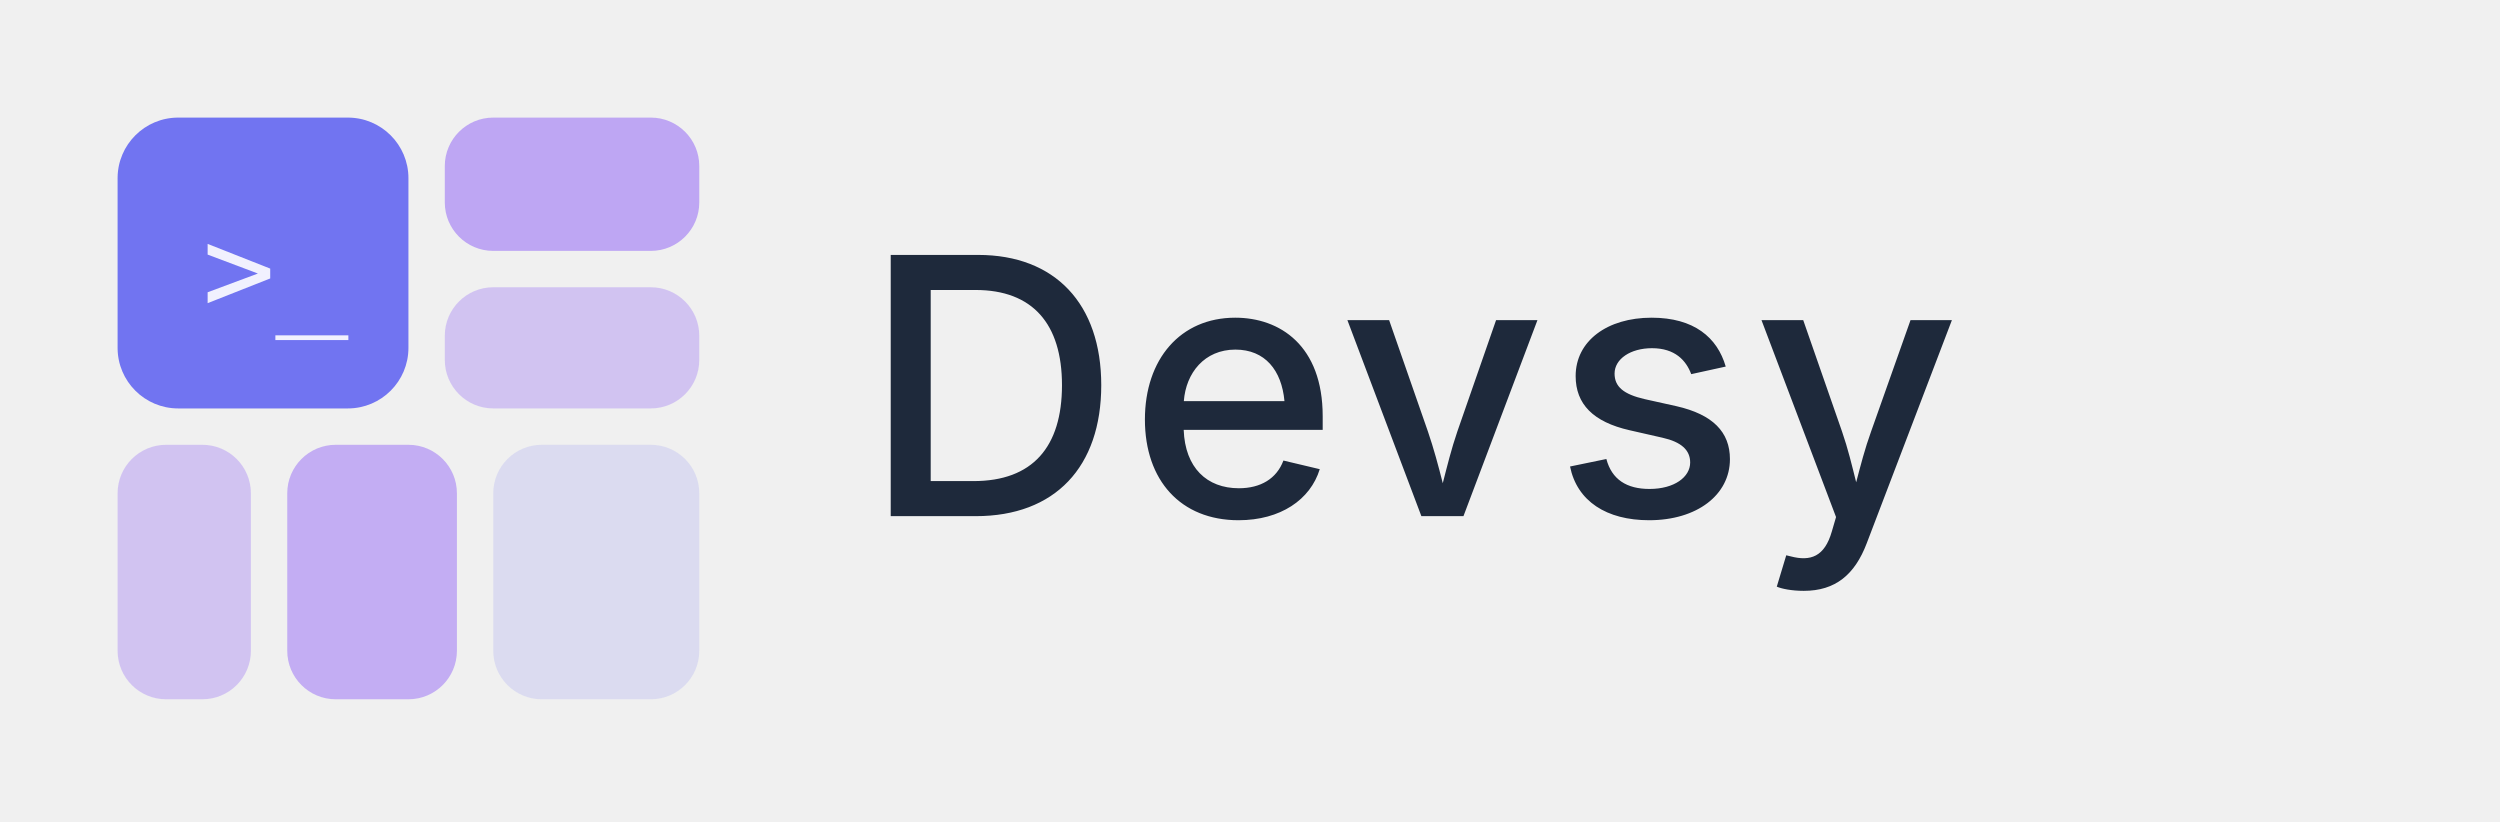
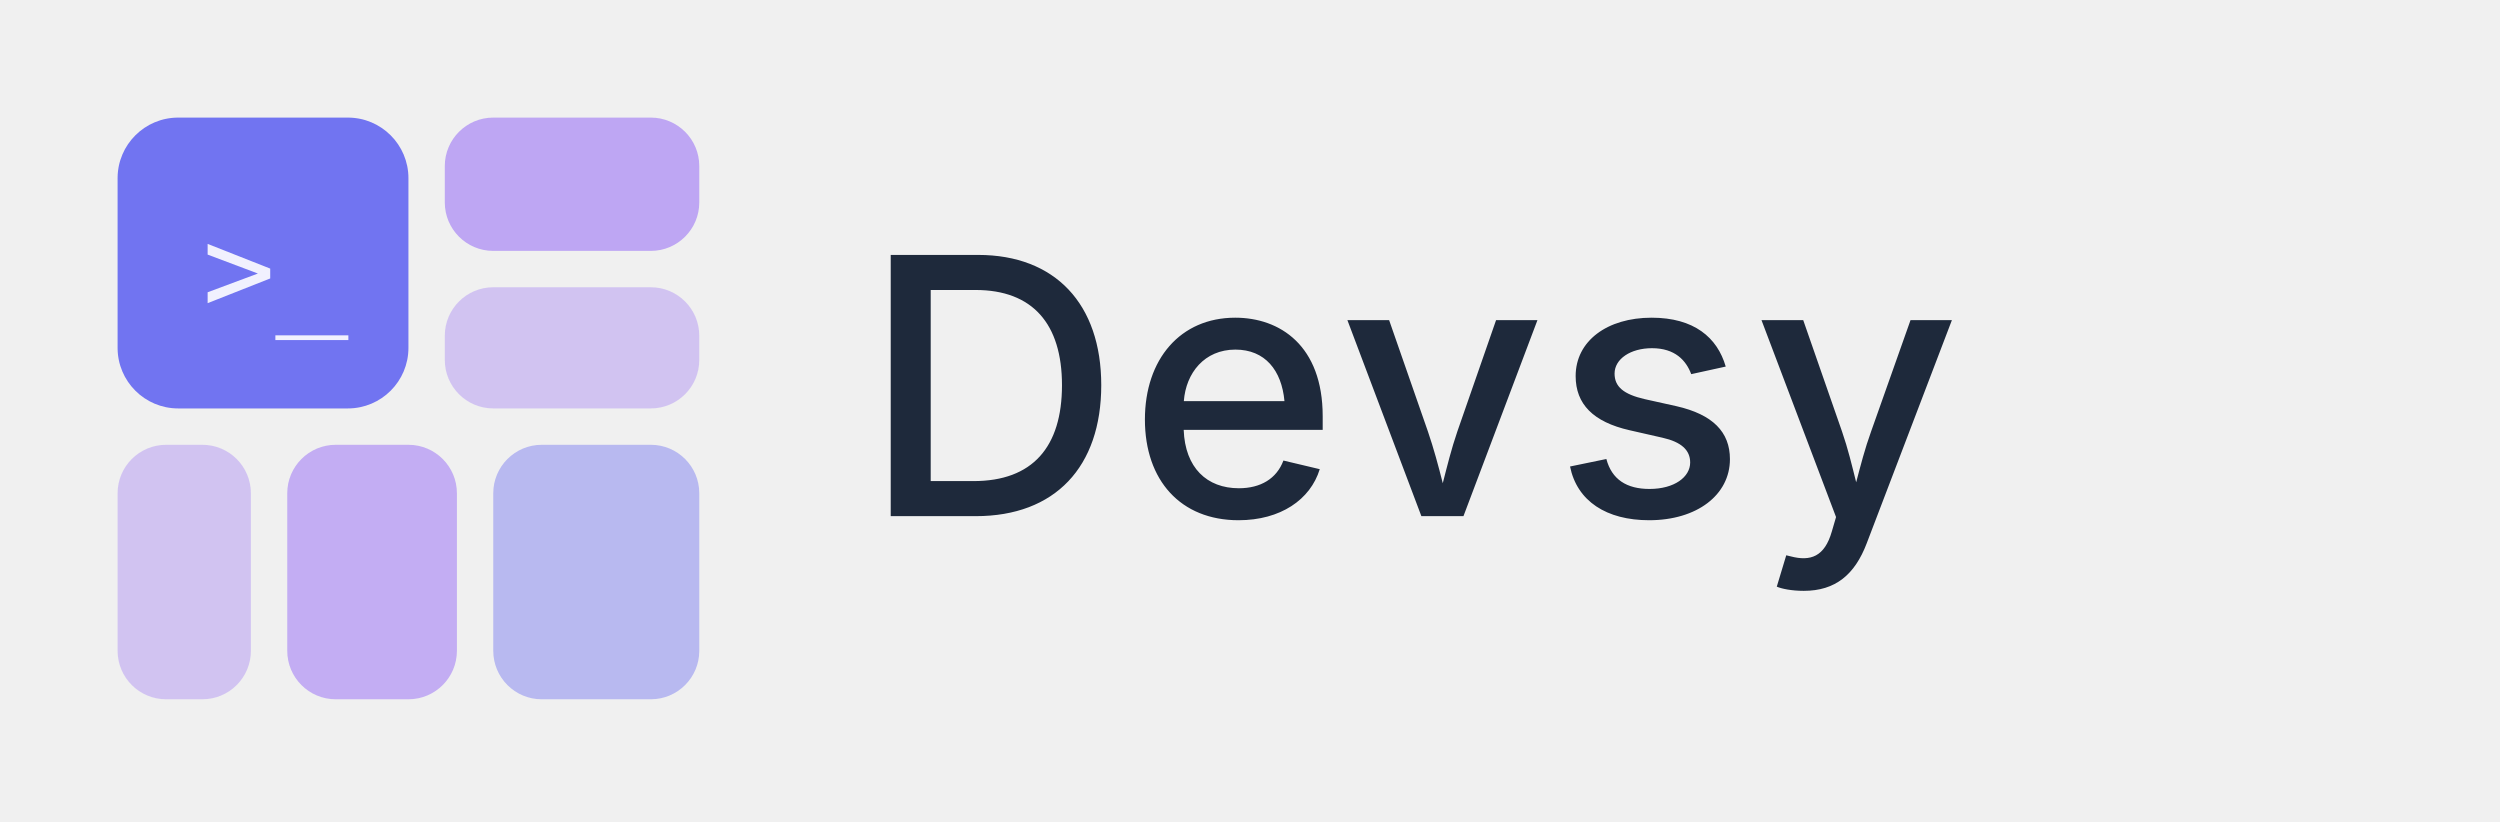
<svg xmlns="http://www.w3.org/2000/svg" width="557" height="183" viewBox="0 0 557 183" fill="none">
  <g transform="translate(10, 10) scale(1.35)">
    <rect x="12" y="12" width="48" height="48" rx="10" fill="#6366F1" opacity="0.9" />
    <text x="26" y="44" font-family="monospace" font-size="20" fill="white" opacity="0.9">&gt;_</text>
    <rect x="66" y="12" width="42" height="22" rx="8" fill="#8B5CF6" opacity="0.5" />
    <rect x="66" y="40" width="42" height="20" rx="8" fill="#8B5CF6" opacity="0.3" />
    <rect x="12" y="66" width="22" height="42" rx="8" fill="#8B5CF6" opacity="0.3" />
    <rect x="40" y="66" width="28" height="42" rx="8" fill="#8B5CF6" opacity="0.45" />
-     <rect x="74" y="66" width="34" height="42" rx="8" fill="#6366F1" opacity="0.15" />
+     <rect x="74" y="66" width="34" height="42" rx="8" fill="#6366F1" opacity="0.4" />
  </g>
  <text x="192" y="115" font-family="-apple-system, BlinkMacSystemFont, 'Segoe UI', system-ui, sans-serif" font-size="80" font-weight="500" fill="#1E293B" letter-spacing="0.02em">Devsy</text>
</svg>
